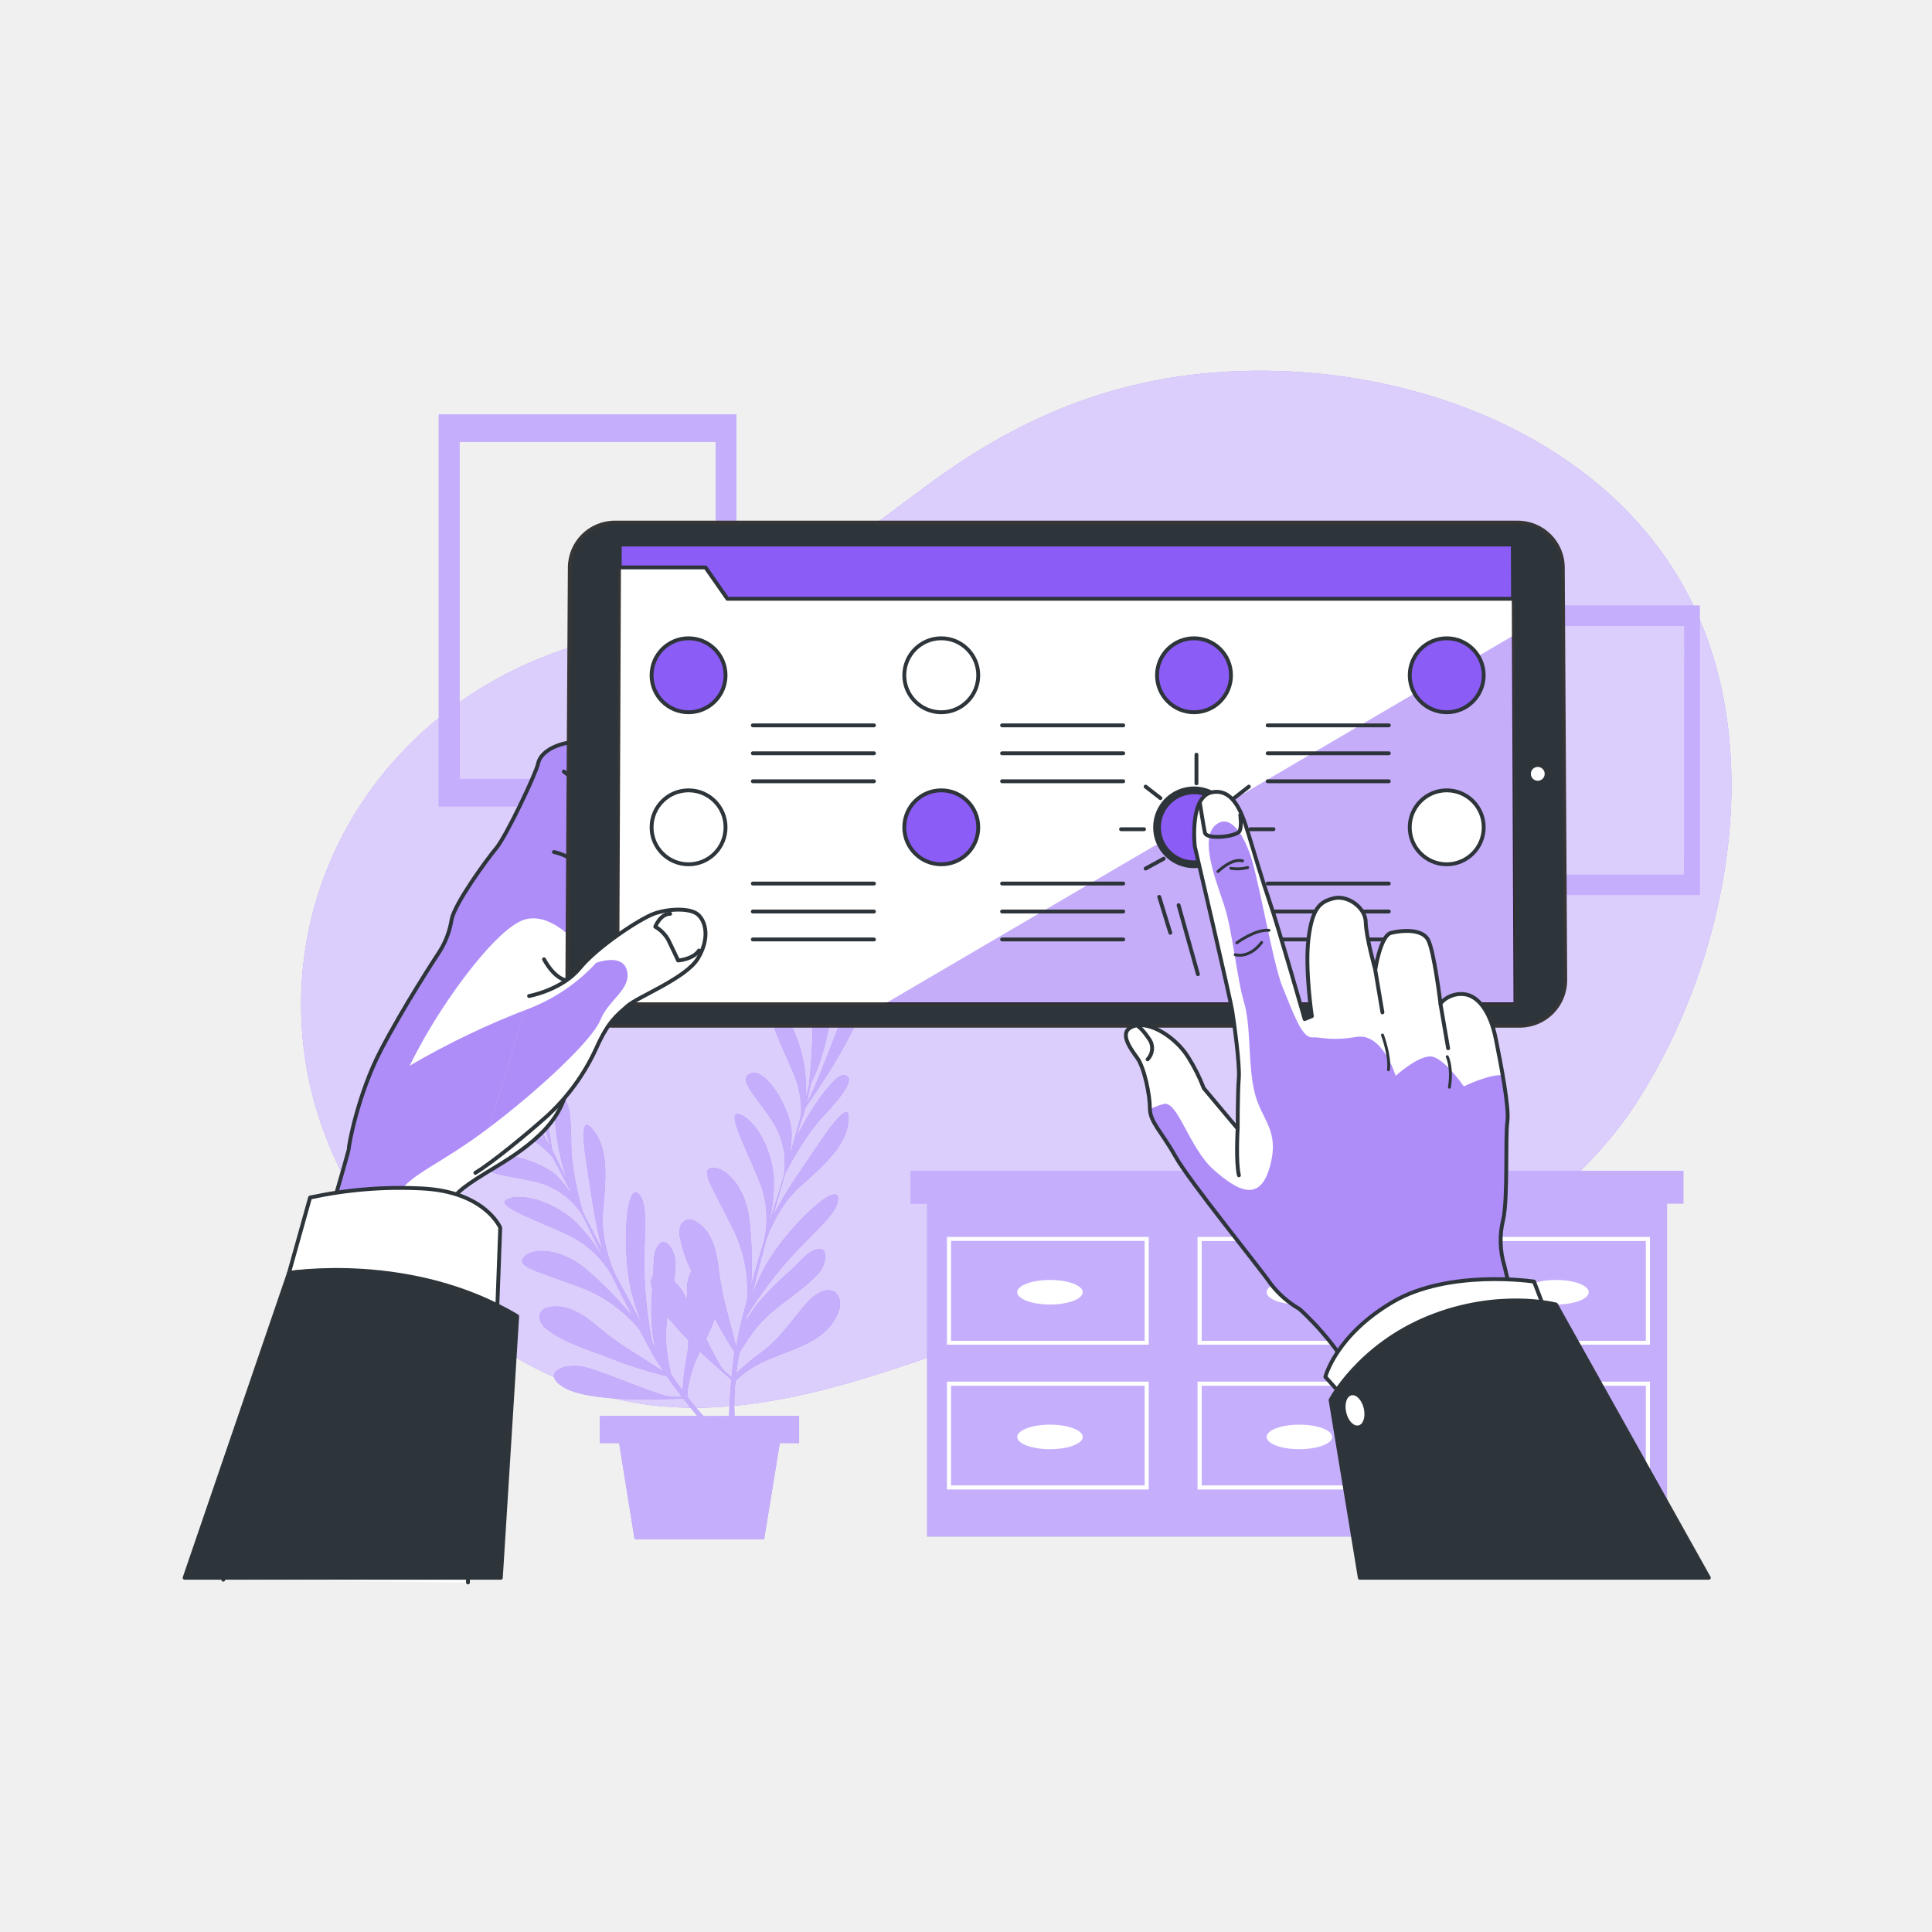
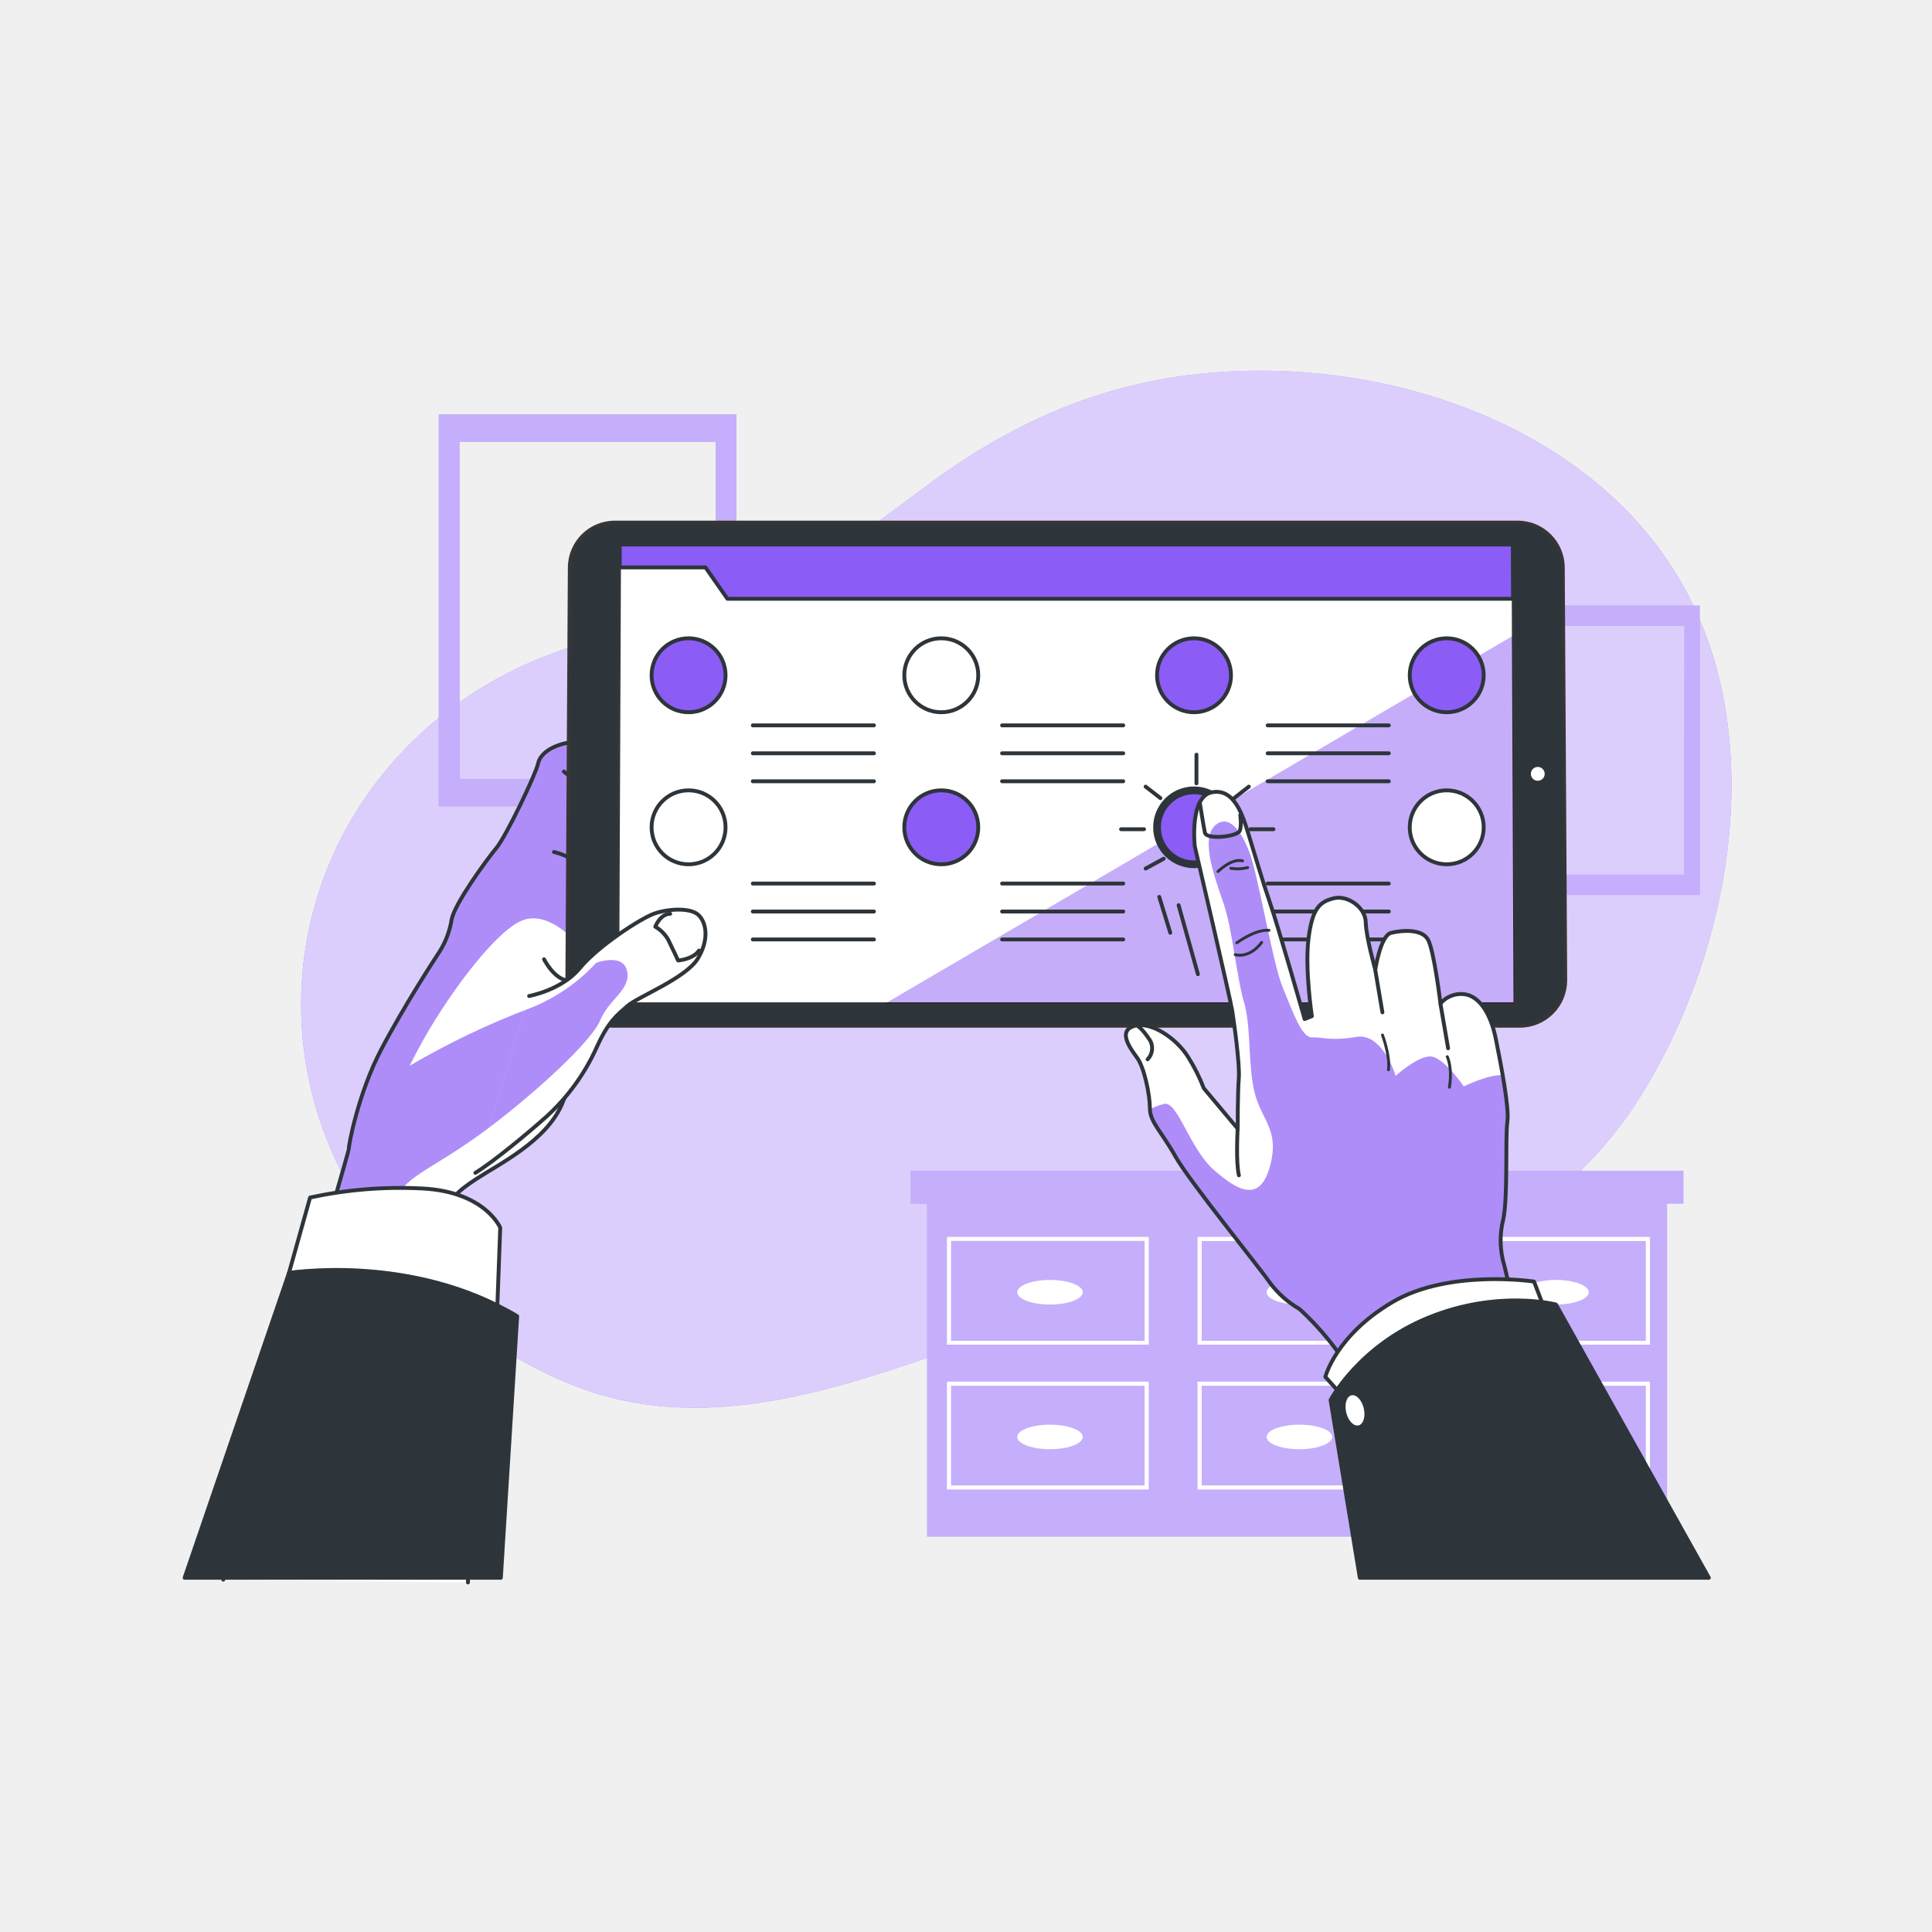
<svg xmlns="http://www.w3.org/2000/svg" viewBox="0 0 500 500">
  <defs>
    <clipPath id="freepik--clip-path--inject-1--inject-270">
      <path d="M57.78,408.82c2.87-9.72,32.6-110.76,32.5-111.52s2.43-14.33,8.35-25.64,14.14-23.91,15.17-25.45a22.09,22.09,0,0,0,3.08-8.23c.77-4.11,9-15.43,11.57-18.51s10.28-19.28,10.8-21.85,3.59-4.63,7.71-5.4,9.77-1.54,9.77-1.54a7.66,7.66,0,0,1,1.8,4.37c0,2.31-9.26,57.58-9.77,66.84s.77,14.39-3.34,23.91-16.2,15.42-22.11,19.28-5.46,4.66-5.46,4.66,3.34,92.53,3.26,99.8" style="fill:#fff;stroke:#2e353a;stroke-linecap:round;stroke-linejoin:round" />
    </clipPath>
    <clipPath id="freepik--clip-path-2--inject-1--inject-270">
      <path d="M423.24,402.2s-23.75-43.8-27.13-51.48-5.93-19.78-6.76-23.1a22.32,22.32,0,0,1-.32-12c1.25-5.6.51-21.58,1.07-25.25s-1.71-15.15-3-21.58-4.21-11-8.15-11.5a7,7,0,0,0-6.16,2.41s-1.64-13.69-3.23-16.53-6.77-2.43-9.54-1.75-4.1,9.54-4.1,9.54-2.4-8.51-2.47-12.31-4.69-7.07-8.29-6.17-5.54,2.55-6.52,10.43.87,20.07.87,20.07l-1.87.76s-6.74-23.6-8.88-29.83-4.2-13.36-5.64-18-3.58-12-9.47-10.87-4.44,14-4.44,14,9.21,39.44,9.69,42.55,2,13.91,1.7,17.51-.29,13-.29,13l-8.77-10.46a45,45,0,0,0-4.07-8.1c-3-4.84-9.67-9.35-14-8s-.91,5.81.88,8.3,3.24,9.48,3.24,13,3,6,6.62,12.46S326,328.08,328.75,332.1a25.11,25.11,0,0,0,7.53,6.65s10.5,9.15,15.4,20.57,19.93,44.21,19.93,44.21" style="fill:#fff;stroke:#2e353a;stroke-linecap:round;stroke-linejoin:round" />
    </clipPath>
    <clipPath id="freepik--clip-path-3--inject-1--inject-270">
      <path d="M136.93,257.77s8.49-1.54,13.11-7.19,15.68-12.86,19.28-14.14,9.26-1.55,11.32.25,3.08,6.17,0,11.32S165,258,162.38,260.34s-4.88,3.86-8,10.8a54.43,54.43,0,0,1-12.85,17.74c-4.89,4.37-13.88,11.83-18.51,14.65" style="fill:#fff;stroke:#2e353a;stroke-linecap:round;stroke-linejoin:round" />
    </clipPath>
  </defs>
  <g id="freepik--background-simple--inject-1--inject-270">
    <path d="M423.88,284.81c23.72-37.14,34.2-92.44,12-132.72C415.32,114.94,371,97,330.17,96c-35.32-.86-63.36,9.59-90.92,30.11-14.21,10.59-28.57,21.92-45.68,28.09-13.36,4.82-27.1,8.14-40.88,11.82-49.83,13.33-80.54,58.54-73.85,107.15C84,310.53,113,345.28,150,359.16c28.69,10.76,58.84,2.81,86.56-6.59,14.94-5.07,30-10.31,45.77-12.67,15.25-2.29,30,.57,45.1-1.08C364.64,334.76,403,317.54,423.88,284.81Z" style="fill:#8B5CF6" />
    <path d="M423.88,284.81c23.72-37.14,34.2-92.44,12-132.72C415.32,114.94,371,97,330.17,96c-35.32-.86-63.36,9.59-90.92,30.11-14.21,10.59-28.57,21.92-45.68,28.09-13.36,4.82-27.1,8.14-40.88,11.82-49.83,13.33-80.54,58.54-73.85,107.15C84,310.53,113,345.28,150,359.16c28.69,10.76,58.84,2.81,86.56-6.59,14.94-5.07,30-10.31,45.77-12.67,15.25-2.29,30,.57,45.1-1.08C364.64,334.76,403,317.54,423.88,284.81Z" style="fill:#fff;opacity:0.7" />
  </g>
  <g id="freepik--Desk--inject-1--inject-270">
    <polygon points="435.65 302.99 431.42 302.99 239.94 302.99 235.71 302.99 235.71 311.47 239.94 311.47 239.94 397.66 431.42 397.66 431.42 311.47 435.65 311.47 435.65 302.99" style="fill:#8B5CF6" />
    <polygon points="435.65 302.99 431.42 302.99 239.94 302.99 235.71 302.99 235.71 311.47 239.94 311.47 239.94 397.66 431.42 397.66 431.42 311.47 435.65 311.47 435.65 302.99" style="fill:#fff;opacity:0.5" />
    <path d="M245.07,348h52.22V320.12H245.07Zm1.06-26.85h50.1V347h-50.1Z" style="fill:#fff" />
    <path d="M309.92,348h52.23V320.12H309.92ZM311,321.18h50.11V347H311Z" style="fill:#fff" />
    <path d="M374.78,320.12V348H427V320.12ZM425.94,347h-50.1V321.18h50.1Z" style="fill:#fff" />
    <path d="M245.07,385.48h52.22V357.57H245.07Zm1.06-26.85h50.1v25.79h-50.1Z" style="fill:#fff" />
    <path d="M309.92,385.48h52.23V357.57H309.92ZM311,358.63h50.11v25.79H311Z" style="fill:#fff" />
    <path d="M374.78,385.48H427V357.57H374.78Zm1.06-26.85h50.1v25.79h-50.1Z" style="fill:#fff" />
    <ellipse cx="271.74" cy="334.43" rx="8.48" ry="3.18" style="fill:#fff" />
    <ellipse cx="336.28" cy="334.43" rx="8.48" ry="3.18" style="fill:#fff" />
    <ellipse cx="402.69" cy="334.43" rx="8.48" ry="3.18" style="fill:#fff" />
    <path d="M271.74,368.7c-4.68,0-8.48,1.42-8.48,3.18s3.8,3.17,8.48,3.17,8.48-1.42,8.48-3.17S276.42,368.7,271.74,368.7Z" style="fill:#fff" />
    <path d="M336.28,368.7c-4.68,0-8.48,1.42-8.48,3.18s3.8,3.17,8.48,3.17,8.48-1.42,8.48-3.17S341,368.7,336.28,368.7Z" style="fill:#fff" />
    <path d="M402.69,368.7c-4.68,0-8.47,1.42-8.47,3.18s3.79,3.17,8.47,3.17,8.48-1.42,8.48-3.17S407.38,368.7,402.69,368.7Z" style="fill:#fff" />
-   </g>
-   <g id="freepik--Plants--inject-1--inject-270">
-     <path d="M212.18,295.58c-3.86,5.73-9.24,13.18-12.11,19.16,1.09-3.94,2.16-7.67,3.13-11,1.47-2.89,5.41-10.18,10-15,5.77-6.18,8.24-10.15,5.13-10.49-2.15-.24-8.45,8.15-12.4,16.48.86-2.85,1.54-5,2-6.29.19-.58.37-1.21.55-1.88a166.85,166.85,0,0,0,11.14-17.87c5.83-10.89,7.71-21.17,3.82-16.75-3.58,4.07-9.81,24.31-14.76,33.83.42-1.64.82-3.45,1.17-5.24.7-1.73,1.62-3.49,2.14-5.09.81-2.46,1.52-4.94,2.09-7.47a51.77,51.77,0,0,0,1.42-12,24.29,24.29,0,0,0-3.72-13.44c-.67-1-4.77-7.13-6-4a3.36,3.36,0,0,0-.09,1.61c.6,5.21,2.49,10,3.66,15.07,1.75,7.59.59,20.33,0,25.75-.22.86-.5,1.92-.83,3.15.81-9.44-3.28-20.63-7.07-22.59-4.69-2.42-.09,7.08,3.53,15.38a24.79,24.79,0,0,1,2.35,11.64c-.74,2.72-1.59,5.79-2.47,8.89-.18.42-.34.85-.5,1.27a26,26,0,0,0,.49-6.15c-.34-5.42-6.48-16.27-10.56-14.74s2.83,7.25,6.52,13.91a20.08,20.08,0,0,1,2.13,12c0,.25-.08.49-.11.72-.43,1.42-.85,2.78-1.25,4.08-1,3-1.85,5.88-2.7,8.66a43.4,43.4,0,0,0,1.36-12.36c-.51-7.94-5.16-15.44-9-16.47s3.49,11.93,5.95,19.21a26.12,26.12,0,0,1,.66,13.14c-1.19,3.94-2.31,7.83-3.46,11.94a99.51,99.51,0,0,0-.35-16.15c-.75-8.84-6-14.48-9.62-14.25s.16,5.25,5.38,16a35.91,35.91,0,0,1,3.56,18.18c-.47,1.73-1,3.51-1.44,5.37-.56,2.12-1,4.43-1.4,6.79-.52-2.11-1.3-5.19-2.21-8.59a76.13,76.13,0,0,1-2.3-11.47c-.49-4.51-1.68-10.14-6.1-12.48a2.51,2.51,0,0,0-3.71,1,5,5,0,0,0-.26,3.06,33.77,33.77,0,0,0,3,8.83,10.25,10.25,0,0,0-1.14,5.41c0,.7.06,1.4.11,2.1-.39-.72-.76-1.38-1.11-2a13.23,13.23,0,0,0-2.32-2.87,36.89,36.89,0,0,0,.34-5c0-2.19-2.57-7.78-4.89-3.64-.93,1.66-.75,4.91-.84,7.07-.63.6-.82,1.82-.29,3.74-.36,5-.43,10.12.78,15l-.8-1.39a112,112,0,0,1-2-17.54c-.29-9.73,1.26-17.71-1.39-20.71s-4.13,7.55-3,19.05a47.7,47.7,0,0,0,4.14,15.16c-2.6-4.67-5.17-9.43-7.6-14-1-2.45-3.48-9.08-2.87-15.8.77-8.47,1.33-15.41-1.89-20.18s-3.89-1.67-2.31,8.27c1.08,6.82,2.23,15.94,4.21,22.27-1.88-3.63-3.65-7.08-5.23-10.2-.9-3.12-3-11.13-3-17.78,0-8.46-.9-13-3.4-11.17-1.74,1.29-.62,11.73,2.18,20.51-1.31-2.67-2.3-4.72-2.87-5.93-.26-.55-.55-1.14-.88-1.75a167.32,167.32,0,0,0-4.05-20.66c-3.17-11.94-8.82-20.74-8.64-14.85.16,5.42,9.42,24.46,12.31,34.8-.82-1.49-1.77-3.08-2.73-4.63-.67-1.75-1.2-3.66-1.91-5.18-1.09-2.35-2.26-4.65-3.57-6.89a51.85,51.85,0,0,0-7.17-9.76A24.33,24.33,0,0,0,115,262.9c-1.18-.28-8.34-2-7.12,1.2a3.33,3.33,0,0,0,1,1.24c4,3.4,8.64,5.61,13,8.52,6.46,4.36,14.31,14.46,17.55,18.85l1.54,2.87c-5.85-7.46-16.48-12.84-20.58-11.68-5.08,1.43,4.76,5.23,13.07,8.82a24.71,24.71,0,0,1,9.66,6.91c1.32,2.5,2.79,5.31,4.26,8.18.17.43.33.85.5,1.27a26,26,0,0,0-3.83-4.83c-3.95-3.72-15.85-7.47-17.78-3.57s7,3.38,14.26,5.72a20.12,20.12,0,0,1,9.71,7.29c.14.2.27.41.41.6.66,1.32,1.28,2.61,1.87,3.83,1.36,2.87,2.66,5.56,3.93,8.17a43.35,43.35,0,0,0-7.43-10c-5.8-5.46-14.32-7.76-17.85-5.86s10.69,6.33,17.46,10a26.11,26.11,0,0,1,9.45,9.16c1.82,3.69,3.65,7.3,5.62,11.09a100.33,100.33,0,0,0-11.27-11.57c-6.59-5.95-14.28-6.49-16.77-3.85s3.7,3.73,14.84,8a35.91,35.91,0,0,1,15,10.85c.84,1.59,1.7,3.22,2.62,4.92,1,1.92,2.27,3.92,3.61,5.91-1.82-1.18-4.5-2.9-7.48-4.76a74.56,74.56,0,0,1-9.51-6.83c-3.44-2.95-8.15-6.26-13-4.95a2.49,2.49,0,0,0-2,3.26,4.88,4.88,0,0,0,1.89,2.42c4.56,3.53,10.69,5.23,16,7.32a118.38,118.38,0,0,0,14.93,4.76c1.26,1.81,2.57,3.6,3.89,5.3l-2.38.07c-2.82.09-15.54-5.68-22-7.53s-12.5,1.65-5.73,5.29,25.18,2.83,25.18,2.83l5.31-.16c1.25,1.6,2.47,3.12,3.63,4.51H155.23v7h5l4,24.89h33.53l4.05-24.89h5v-7H190.1a63.88,63.88,0,0,1,.24-9.07,21.44,21.44,0,0,1,3.69-3c7.34-5.07,19.78-5.49,23.09-15.26.8-2.35-.11-5.37-2.92-5.24-2,.09-4.17,1.87-5.43,3.32-4.2,4.85-7.36,9.88-12.82,13.56a70.71,70.71,0,0,0-5.4,4.6c.19-1.59.43-3.29.74-5.11a50.27,50.27,0,0,1,4.5-6.67c4.47-5.55,11.27-8.8,16.1-14.09,1.48-1.62,3.43-7.44-1.09-6-2,.64-4.38,3.69-6,5.08-4.45,4-9,8.26-11.9,13.52.12-.52.25-1,.37-1.56a110.66,110.66,0,0,1,10.51-14.19c6.42-7.3,13-12.08,13.11-16.08s-8.17,2.7-15.2,11.86a47.92,47.92,0,0,0-7.32,13.91c1.29-5.18,2.66-10.42,4-15.44.92-2.5,3.65-9,8.68-13.51,6.35-5.67,11.49-10.35,12.4-16S217.81,287.24,212.18,295.58ZM176.67,359.9c-.95-1.29-1.94-2.69-3-4.24a51,51,0,0,1-1.26-8,33.67,33.67,0,0,1,.32-6.87,80.69,80.69,0,0,0,5.43,6.07,30.13,30.13,0,0,1-.73,5.94A69.66,69.66,0,0,0,176.67,359.9Zm5.44,6.59c-1.29-1.37-2.7-3-4.23-5a21,21,0,0,1,.65-4.7,33.64,33.64,0,0,1,2.62-7c2.37,2.25,4.11,3.74,4.11,3.74l4,3.51c-.31,3.49-.49,6.77-.6,9.43Zm7.2-10.06-1.79-1.57c-1-.9-2.8-4.38-4.76-8.39a50.58,50.58,0,0,0,2.22-5.19c2.12,3.93,4,7,5.11,8.63C189.77,352.08,189.52,354.29,189.31,356.43Z" style="fill:#8B5CF6" />
-     <path d="M212.18,295.58c-3.86,5.73-9.24,13.18-12.11,19.16,1.09-3.94,2.16-7.67,3.13-11,1.47-2.89,5.41-10.18,10-15,5.77-6.18,8.24-10.15,5.13-10.49-2.15-.24-8.45,8.15-12.4,16.48.86-2.85,1.54-5,2-6.29.19-.58.37-1.21.55-1.88a166.85,166.85,0,0,0,11.14-17.87c5.83-10.89,7.71-21.17,3.82-16.75-3.58,4.07-9.81,24.31-14.76,33.83.42-1.64.82-3.45,1.17-5.24.7-1.73,1.62-3.49,2.14-5.09.81-2.46,1.52-4.94,2.09-7.47a51.77,51.77,0,0,0,1.42-12,24.29,24.29,0,0,0-3.72-13.44c-.67-1-4.77-7.13-6-4a3.36,3.36,0,0,0-.09,1.61c.6,5.21,2.49,10,3.66,15.07,1.75,7.59.59,20.33,0,25.75-.22.86-.5,1.92-.83,3.15.81-9.44-3.28-20.63-7.07-22.59-4.69-2.42-.09,7.08,3.53,15.38a24.79,24.79,0,0,1,2.35,11.64c-.74,2.72-1.59,5.79-2.47,8.89-.18.42-.34.85-.5,1.27a26,26,0,0,0,.49-6.15c-.34-5.42-6.48-16.27-10.56-14.74s2.83,7.25,6.52,13.91a20.08,20.08,0,0,1,2.13,12c0,.25-.08.49-.11.72-.43,1.42-.85,2.78-1.25,4.08-1,3-1.85,5.88-2.7,8.66a43.4,43.4,0,0,0,1.36-12.36c-.51-7.94-5.16-15.44-9-16.47s3.49,11.93,5.95,19.21a26.12,26.12,0,0,1,.66,13.14c-1.19,3.94-2.31,7.83-3.46,11.94a99.51,99.51,0,0,0-.35-16.15c-.75-8.84-6-14.48-9.62-14.25s.16,5.25,5.38,16a35.91,35.91,0,0,1,3.56,18.18c-.47,1.73-1,3.51-1.44,5.37-.56,2.12-1,4.43-1.4,6.79-.52-2.11-1.3-5.19-2.21-8.59a76.13,76.13,0,0,1-2.3-11.47c-.49-4.51-1.68-10.14-6.1-12.48a2.51,2.51,0,0,0-3.71,1,5,5,0,0,0-.26,3.06,33.77,33.77,0,0,0,3,8.83,10.25,10.25,0,0,0-1.14,5.41c0,.7.06,1.4.11,2.1-.39-.72-.76-1.38-1.11-2a13.23,13.23,0,0,0-2.32-2.87,36.89,36.89,0,0,0,.34-5c0-2.19-2.57-7.78-4.89-3.64-.93,1.66-.75,4.91-.84,7.07-.63.6-.82,1.82-.29,3.74-.36,5-.43,10.12.78,15l-.8-1.39a112,112,0,0,1-2-17.54c-.29-9.73,1.26-17.71-1.39-20.71s-4.13,7.55-3,19.05a47.7,47.7,0,0,0,4.14,15.16c-2.6-4.67-5.17-9.43-7.6-14-1-2.45-3.48-9.08-2.87-15.8.77-8.47,1.33-15.41-1.89-20.18s-3.89-1.67-2.31,8.27c1.08,6.82,2.23,15.94,4.21,22.27-1.88-3.63-3.65-7.08-5.23-10.2-.9-3.12-3-11.13-3-17.78,0-8.46-.9-13-3.4-11.17-1.74,1.29-.62,11.73,2.18,20.51-1.31-2.67-2.3-4.72-2.87-5.93-.26-.55-.55-1.14-.88-1.75a167.32,167.32,0,0,0-4.05-20.66c-3.17-11.94-8.82-20.74-8.64-14.85.16,5.42,9.42,24.46,12.31,34.8-.82-1.49-1.77-3.08-2.73-4.63-.67-1.75-1.2-3.66-1.91-5.18-1.09-2.35-2.26-4.65-3.57-6.89a51.85,51.85,0,0,0-7.17-9.76A24.33,24.33,0,0,0,115,262.9c-1.18-.28-8.34-2-7.12,1.2a3.33,3.33,0,0,0,1,1.24c4,3.4,8.64,5.61,13,8.52,6.46,4.36,14.31,14.46,17.55,18.85l1.54,2.87c-5.85-7.46-16.48-12.84-20.58-11.68-5.08,1.43,4.76,5.23,13.07,8.82a24.71,24.71,0,0,1,9.66,6.91c1.32,2.5,2.79,5.31,4.26,8.18.17.43.33.85.5,1.27a26,26,0,0,0-3.83-4.83c-3.95-3.72-15.85-7.47-17.78-3.57s7,3.38,14.26,5.72a20.12,20.12,0,0,1,9.71,7.29c.14.2.27.41.41.6.66,1.32,1.28,2.61,1.87,3.83,1.36,2.87,2.66,5.56,3.93,8.17a43.35,43.35,0,0,0-7.43-10c-5.8-5.46-14.32-7.76-17.85-5.86s10.69,6.33,17.46,10a26.11,26.11,0,0,1,9.45,9.16c1.82,3.69,3.65,7.3,5.62,11.09a100.33,100.33,0,0,0-11.27-11.57c-6.59-5.95-14.28-6.49-16.77-3.85s3.7,3.73,14.84,8a35.91,35.91,0,0,1,15,10.85c.84,1.59,1.7,3.22,2.62,4.92,1,1.92,2.27,3.92,3.61,5.91-1.82-1.18-4.5-2.9-7.48-4.76a74.56,74.56,0,0,1-9.51-6.83c-3.44-2.95-8.15-6.26-13-4.95a2.49,2.49,0,0,0-2,3.26,4.88,4.88,0,0,0,1.89,2.42c4.56,3.53,10.69,5.23,16,7.32a118.38,118.38,0,0,0,14.93,4.76c1.26,1.81,2.57,3.6,3.89,5.3l-2.38.07c-2.82.09-15.54-5.68-22-7.53s-12.5,1.65-5.73,5.29,25.18,2.83,25.18,2.83l5.31-.16c1.25,1.6,2.47,3.12,3.63,4.51H155.23v7h5l4,24.89h33.53l4.05-24.89h5v-7H190.1a63.88,63.88,0,0,1,.24-9.07,21.44,21.44,0,0,1,3.69-3c7.34-5.07,19.78-5.49,23.09-15.26.8-2.35-.11-5.37-2.92-5.24-2,.09-4.17,1.87-5.43,3.32-4.2,4.85-7.36,9.88-12.82,13.56a70.71,70.71,0,0,0-5.4,4.6c.19-1.59.43-3.29.74-5.11a50.27,50.27,0,0,1,4.5-6.67c4.47-5.55,11.27-8.8,16.1-14.09,1.48-1.62,3.43-7.44-1.09-6-2,.64-4.38,3.69-6,5.08-4.45,4-9,8.26-11.9,13.52.12-.52.25-1,.37-1.56a110.66,110.66,0,0,1,10.51-14.19c6.42-7.3,13-12.08,13.11-16.08s-8.17,2.7-15.2,11.86a47.92,47.92,0,0,0-7.32,13.91c1.29-5.18,2.66-10.42,4-15.44.92-2.5,3.65-9,8.68-13.51,6.35-5.67,11.49-10.35,12.4-16S217.81,287.24,212.18,295.58ZM176.67,359.9c-.95-1.29-1.94-2.69-3-4.24a51,51,0,0,1-1.26-8,33.67,33.67,0,0,1,.32-6.87,80.69,80.69,0,0,0,5.43,6.07,30.13,30.13,0,0,1-.73,5.94A69.66,69.66,0,0,0,176.67,359.9Zm5.44,6.59c-1.29-1.37-2.7-3-4.23-5a21,21,0,0,1,.65-4.7,33.64,33.64,0,0,1,2.62-7c2.37,2.25,4.11,3.74,4.11,3.74l4,3.51c-.31,3.49-.49,6.77-.6,9.43Zm7.2-10.06-1.79-1.57c-1-.9-2.8-4.38-4.76-8.39a50.58,50.58,0,0,0,2.22-5.19c2.12,3.93,4,7,5.11,8.63C189.77,352.08,189.52,354.29,189.31,356.43Z" style="fill:#fff;opacity:0.5" />
  </g>
  <g id="freepik--Frames--inject-1--inject-270">
    <path d="M113.55,107.26v101.4h77V107.26Zm71.66,94.33H118.93V114.34h66.28Z" style="fill:#8B5CF6" />
    <path d="M113.55,107.26v101.4h77V107.26Zm71.66,94.33H118.93V114.34h66.28Z" style="fill:#fff;opacity:0.5" />
    <path d="M383,156.73v74.88h56.88V156.73Zm52.91,69.65H387V162h48.94Z" style="fill:#8B5CF6" />
    <path d="M383,156.73v74.88h56.88V156.73Zm52.91,69.65H387V162h48.94Z" style="fill:#fff;opacity:0.5" />
  </g>
  <g id="freepik--Device--inject-1--inject-270">
    <path d="M57.78,408.82c2.87-9.72,32.6-110.76,32.5-111.52s2.43-14.33,8.35-25.64,14.14-23.91,15.17-25.45a22.09,22.09,0,0,0,3.08-8.23c.77-4.11,9-15.43,11.57-18.51s10.28-19.28,10.8-21.85,3.59-4.63,7.71-5.4,9.77-1.54,9.77-1.54a7.66,7.66,0,0,1,1.8,4.37c0,2.31-9.26,57.58-9.77,66.84s.77,14.39-3.34,23.91-16.2,15.42-22.11,19.28-5.46,4.66-5.46,4.66,3.34,92.53,3.26,99.8" style="fill:#fff" />
    <g style="clip-path:url(#freepik--clip-path--inject-1--inject-270)">
      <path d="M162.29,251.31c-1.07-4.79-8-2.13-8-2.13a46.47,46.47,0,0,1-17,11.69A206.17,206.17,0,0,0,106,275.82c1.14-2.29,2.38-4.6,3.72-7,6.91-12.22,19.13-28.69,26-30.82,4.24-1.3,8.47,1.39,11.11,3.67l.3-49.5-.17,0c-4.12.77-7.2,2.83-7.71,5.4s-8.23,18.76-10.8,21.85-10.8,14.4-11.57,18.51a22.09,22.09,0,0,1-3.08,8.23c-1,1.54-9.26,14.13-15.17,25.45s-8.45,24.87-8.35,25.64c.07.56-11.37,42-18.64,68.08,6-11.8,15.33-30.89,21-45,2.23-.22,6.55-6.26,10.13-11.18,4.25-5.84,10.62-7.44,23.38-17s27.09-22.85,29.22-28.16S163.35,256.09,162.29,251.31Z" style="fill:#8B5CF6;opacity:0.7;mix-blend-mode:multiply" />
    </g>
    <path d="M57.78,408.82c2.87-9.72,32.6-110.76,32.5-111.52s2.43-14.33,8.35-25.64,14.14-23.91,15.17-25.45a22.09,22.09,0,0,0,3.08-8.23c.77-4.11,9-15.43,11.57-18.51s10.28-19.28,10.8-21.85,3.59-4.63,7.71-5.4,9.77-1.54,9.77-1.54a7.66,7.66,0,0,1,1.8,4.37c0,2.31-9.26,57.58-9.77,66.84s.77,14.39-3.34,23.91-16.2,15.42-22.11,19.28-5.46,4.66-5.46,4.66,3.34,92.53,3.26,99.8" style="fill:none;stroke:#2e353a;stroke-linecap:round;stroke-linejoin:round" />
    <path d="M146.44,253.66s-2.82-.26-5.65-5.4" style="fill:none;stroke:#2e353a;stroke-linecap:round;stroke-linejoin:round" />
    <path d="M143.36,220.5s8,1.54,9,8.22" style="fill:none;stroke:#2e353a;stroke-linecap:round;stroke-linejoin:round" />
    <path d="M145.93,199.67A15.76,15.76,0,0,1,152.1,211" style="fill:none;stroke:#2e353a;stroke-linecap:round;stroke-linejoin:round" />
    <path d="M405.15,253.68l-.63-106.77a11.74,11.74,0,0,0-11.74-11.73H159.13a11.73,11.73,0,0,0-11.73,11.73l-.64,106.77a11.84,11.84,0,0,0,11.85,11.85H393.3A11.84,11.84,0,0,0,405.15,253.68Z" style="fill:#2e353a;stroke:#363636;stroke-linecap:round;stroke-linejoin:round;stroke-width:0.869px" />
    <polygon points="392.02 259.73 391.51 140.92 160.4 140.92 159.9 259.73 392.02 259.73" style="fill:#fff;stroke:#363636;stroke-linecap:round;stroke-linejoin:round;stroke-width:0.652px" />
    <polygon points="391.51 140.92 160.4 140.92 160.38 146.85 182.58 146.85 188.26 154.97 391.57 154.97 391.51 140.92" style="fill:#8B5CF6;stroke:#2e353a;stroke-linecap:round;stroke-linejoin:round" />
    <polygon points="391.51 164.56 229.06 259.73 392.02 259.73 391.51 164.56" style="fill:#8B5CF6;opacity:0.5;mix-blend-mode:multiply" />
    <circle cx="397.99" cy="200.28" r="1.79" transform="translate(192.57 595.64) rotate(-89.26)" style="fill:#fff" />
    <circle cx="178.2" cy="174.76" r="9.57" style="fill:#8B5CF6;stroke:#2e353a;stroke-linecap:round;stroke-linejoin:round" />
    <circle cx="178.2" cy="214.11" r="9.57" style="fill:#fff;stroke:#2e353a;stroke-linecap:round;stroke-linejoin:round" />
    <circle cx="243.6" cy="174.76" r="9.57" style="fill:#fff;stroke:#2e353a;stroke-linecap:round;stroke-linejoin:round" />
    <circle cx="243.6" cy="214.11" r="9.57" style="fill:#8B5CF6;stroke:#2e353a;stroke-linecap:round;stroke-linejoin:round" />
    <circle cx="309.01" cy="174.76" r="9.57" style="fill:#8B5CF6;stroke:#2e353a;stroke-linecap:round;stroke-linejoin:round" />
    <circle cx="309.01" cy="214.11" r="9.57" style="fill:#8B5CF6;stroke:#2e353a;stroke-linecap:round;stroke-linejoin:round;stroke-width:2px" />
    <circle cx="374.41" cy="174.76" r="9.57" style="fill:#8B5CF6;stroke:#2e353a;stroke-linecap:round;stroke-linejoin:round" />
    <circle cx="374.41" cy="214.11" r="9.57" style="fill:#fff;stroke:#2e353a;stroke-linecap:round;stroke-linejoin:round" />
    <line x1="194.83" y1="187.72" x2="226.18" y2="187.72" style="fill:none;stroke:#2e353a;stroke-linecap:round;stroke-linejoin:round" />
    <line x1="194.83" y1="194.95" x2="226.18" y2="194.95" style="fill:none;stroke:#2e353a;stroke-linecap:round;stroke-linejoin:round" />
    <line x1="194.83" y1="202.19" x2="226.18" y2="202.19" style="fill:none;stroke:#2e353a;stroke-linecap:round;stroke-linejoin:round" />
    <line x1="259.34" y1="187.72" x2="290.69" y2="187.72" style="fill:none;stroke:#2e353a;stroke-linecap:round;stroke-linejoin:round" />
    <line x1="259.34" y1="194.95" x2="290.69" y2="194.95" style="fill:none;stroke:#2e353a;stroke-linecap:round;stroke-linejoin:round" />
    <line x1="259.34" y1="202.19" x2="290.69" y2="202.19" style="fill:none;stroke:#2e353a;stroke-linecap:round;stroke-linejoin:round" />
    <line x1="328.07" y1="187.72" x2="359.42" y2="187.72" style="fill:none;stroke:#2e353a;stroke-linecap:round;stroke-linejoin:round" />
    <line x1="328.07" y1="194.95" x2="359.42" y2="194.95" style="fill:none;stroke:#2e353a;stroke-linecap:round;stroke-linejoin:round" />
    <line x1="328.07" y1="202.19" x2="359.42" y2="202.19" style="fill:none;stroke:#2e353a;stroke-linecap:round;stroke-linejoin:round" />
    <line x1="194.83" y1="228.66" x2="226.18" y2="228.66" style="fill:none;stroke:#2e353a;stroke-linecap:round;stroke-linejoin:round" />
    <line x1="194.83" y1="235.9" x2="226.18" y2="235.9" style="fill:none;stroke:#2e353a;stroke-linecap:round;stroke-linejoin:round" />
    <line x1="194.83" y1="243.13" x2="226.18" y2="243.13" style="fill:none;stroke:#2e353a;stroke-linecap:round;stroke-linejoin:round" />
    <line x1="259.34" y1="228.66" x2="290.69" y2="228.66" style="fill:none;stroke:#2e353a;stroke-linecap:round;stroke-linejoin:round" />
    <line x1="259.34" y1="235.9" x2="290.69" y2="235.9" style="fill:none;stroke:#2e353a;stroke-linecap:round;stroke-linejoin:round" />
    <line x1="259.34" y1="243.13" x2="290.69" y2="243.13" style="fill:none;stroke:#2e353a;stroke-linecap:round;stroke-linejoin:round" />
    <line x1="328.07" y1="228.66" x2="359.42" y2="228.66" style="fill:none;stroke:#2e353a;stroke-linecap:round;stroke-linejoin:round" />
    <line x1="328.07" y1="235.9" x2="359.42" y2="235.9" style="fill:none;stroke:#2e353a;stroke-linecap:round;stroke-linejoin:round" />
    <line x1="328.07" y1="243.13" x2="359.42" y2="243.13" style="fill:none;stroke:#2e353a;stroke-linecap:round;stroke-linejoin:round" />
    <line x1="290.13" y1="214.6" x2="296.07" y2="214.6" style="fill:#fff;stroke:#2e353a;stroke-linecap:round;stroke-linejoin:round" />
    <line x1="309.64" y1="202.73" x2="309.64" y2="195.31" style="fill:#fff;stroke:#2e353a;stroke-linecap:round;stroke-linejoin:round" />
    <line x1="296.49" y1="203.58" x2="300.31" y2="206.55" style="fill:#fff;stroke:#2e353a;stroke-linecap:round;stroke-linejoin:round" />
    <line x1="301.16" y1="222.23" x2="296.49" y2="224.78" style="fill:#fff;stroke:#2e353a;stroke-linecap:round;stroke-linejoin:round" />
    <line x1="329.57" y1="214.6" x2="323.63" y2="214.6" style="fill:#fff;stroke:#2e353a;stroke-linecap:round;stroke-linejoin:round" />
    <line x1="323.2" y1="203.58" x2="319.39" y2="206.55" style="fill:#fff;stroke:#2e353a;stroke-linecap:round;stroke-linejoin:round" />
    <line x1="305.02" y1="234.26" x2="310.02" y2="252.12" style="fill:none;stroke:#2e353a;stroke-linecap:round;stroke-linejoin:round" />
    <line x1="300.01" y1="232.11" x2="302.87" y2="241.4" style="fill:none;stroke:#2e353a;stroke-linecap:round;stroke-linejoin:round" />
    <path d="M423.24,402.2s-23.75-43.8-27.13-51.48-5.93-19.78-6.76-23.1a22.32,22.32,0,0,1-.32-12c1.25-5.6.51-21.58,1.07-25.25s-1.71-15.15-3-21.58-4.21-11-8.15-11.5a7,7,0,0,0-6.16,2.41s-1.64-13.69-3.23-16.53-6.77-2.43-9.54-1.75-4.1,9.54-4.1,9.54-2.4-8.51-2.47-12.31-4.69-7.07-8.29-6.17-5.54,2.55-6.52,10.43.87,20.07.87,20.07l-1.87.76s-6.74-23.6-8.88-29.83-4.2-13.36-5.64-18-3.58-12-9.47-10.87-4.44,14-4.44,14,9.21,39.44,9.69,42.55,2,13.91,1.7,17.51-.29,13-.29,13l-8.77-10.46a45,45,0,0,0-4.07-8.1c-3-4.84-9.67-9.35-14-8s-.91,5.81.88,8.3,3.24,9.48,3.24,13,3,6,6.62,12.46S326,328.08,328.75,332.1a25.11,25.11,0,0,0,7.53,6.65s10.5,9.15,15.4,20.57,19.93,44.21,19.93,44.21" style="fill:#fff" />
    <g style="clip-path:url(#freepik--clip-path-2--inject-1--inject-270)">
      <path d="M387.28,391.78c4.91-4.5,6.13-40.85,5.51-54.38,0-.11,0-.24,0-.36-1.75-4.52-3.11-8.19-3.42-9.42a22.32,22.32,0,0,1-.32-12c1.25-5.6.51-21.58,1.07-25.25.33-2.17-.34-7.11-1.2-12.11-3.56-.31-10.08,2.9-10.08,2.9s-5.14-7.48-8.49-7.74-9.16,5-9.16,5-3.33-11.22-10.17-10.07-8.76,0-11.46.12-4.89-6.45-7.59-12.9S325.4,225,323.11,220c0,0-3.59-10.06-8.24-6.71s-.28,14.3,1.9,20.87,3.35,19.05,5.12,25c2,6.63,1,16.48,2.83,23.7s6.53,9.56,3.94,19-8.25,6.43-14.56.88-9.43-18.26-13-17a16,16,0,0,0-3.56,1.37c.08,3.46,3,6,6.62,12.32S326,328.08,328.75,332.1a25.11,25.11,0,0,0,7.53,6.65s10.5,9.15,15.4,20.57c.88,2.05,2.28,5.08,4,8.68,2,1.6-2.24-6-1.2-4.74C361.41,371.39,382.38,396.29,387.28,391.78Z" style="fill:#8B5CF6;opacity:0.7;mix-blend-mode:multiply" />
    </g>
    <path d="M423.24,402.2s-23.75-43.8-27.13-51.48-5.93-19.78-6.76-23.1a22.32,22.32,0,0,1-.32-12c1.25-5.6.51-21.58,1.07-25.25s-1.71-15.15-3-21.58-4.21-11-8.15-11.5a7,7,0,0,0-6.16,2.41s-1.64-13.69-3.23-16.53-6.77-2.43-9.54-1.75-4.1,9.54-4.1,9.54-2.4-8.51-2.47-12.31-4.69-7.07-8.29-6.17-5.54,2.55-6.52,10.43.87,20.07.87,20.07l-1.87.76s-6.74-23.6-8.88-29.83-4.2-13.36-5.64-18-3.58-12-9.47-10.87-4.44,14-4.44,14,9.21,39.44,9.69,42.55,2,13.91,1.7,17.51-.29,13-.29,13l-8.77-10.46a45,45,0,0,0-4.07-8.1c-3-4.84-9.67-9.35-14-8s-.91,5.81.88,8.3,3.24,9.48,3.24,13,3,6,6.62,12.46S326,328.08,328.75,332.1a25.11,25.11,0,0,0,7.53,6.65s10.5,9.15,15.4,20.57,19.93,44.21,19.93,44.21" style="fill:none;stroke:#2e353a;stroke-linecap:round;stroke-linejoin:round" />
    <path d="M310.53,207.9s1.09,6.76,1.3,7.61c.47,1.91,8.37,1,9-.47.56-1.31.15-4.15.15-4.15" style="fill:none;stroke:#2e353a;stroke-linecap:round;stroke-linejoin:round" />
    <path d="M297,274.15a4.08,4.08,0,0,0,.49-5.12c-1.86-2.77-2.9-3.39-2.9-3.39" style="fill:none;stroke:#2e353a;stroke-linecap:round;stroke-linejoin:round" />
    <path d="M319.67,247.07s3.53,1.18,6.85-3.17" style="fill:none;stroke:#2e353a;stroke-linecap:round;stroke-linejoin:round;stroke-width:0.75px" />
    <path d="M320.09,244s4.71-3.53,8.31-3.24" style="fill:none;stroke:#2e353a;stroke-linecap:round;stroke-linejoin:round;stroke-width:0.75px" />
    <path d="M315.21,225.55s3.53-3.52,6.36-2.76" style="fill:none;stroke:#2e353a;stroke-linecap:round;stroke-linejoin:round;stroke-width:0.75px" />
    <path d="M318.53,224.72a10.35,10.35,0,0,0,4.36-.2" style="fill:none;stroke:#2e353a;stroke-linecap:round;stroke-linejoin:round;stroke-width:0.75px" />
    <line x1="355.91" y1="250.99" x2="357.77" y2="262" style="fill:none;stroke:#2e353a;stroke-linecap:round;stroke-linejoin:round" />
    <line x1="372.78" y1="259.73" x2="374.77" y2="271.29" style="fill:none;stroke:#2e353a;stroke-linecap:round;stroke-linejoin:round" />
    <path d="M320.3,292.17s-.5,8.65.33,12" style="fill:none;stroke:#2e353a;stroke-linecap:round;stroke-linejoin:round" />
    <path d="M357.78,267.86s2.05,5.43,1.55,9" style="fill:none;stroke:#2e353a;stroke-linecap:round;stroke-linejoin:round;stroke-width:0.75px" />
    <path d="M374.55,273.47s1.39,2.8.56,7.9" style="fill:none;stroke:#2e353a;stroke-linecap:round;stroke-linejoin:round;stroke-width:0.75px" />
    <path d="M136.93,257.77s8.49-1.54,13.11-7.19,15.68-12.86,19.28-14.14,9.26-1.55,11.32.25,3.08,6.17,0,11.32S165,258,162.38,260.34s-4.88,3.86-8,10.8a54.43,54.43,0,0,1-12.85,17.74c-4.89,4.37-13.88,11.83-18.51,14.65" style="fill:#fff" />
    <g style="clip-path:url(#freepik--clip-path-3--inject-1--inject-270)">
      <path d="M162.29,251.31c-1.07-4.79-8-2.13-8-2.13a46.47,46.47,0,0,1-17,11.69A206.17,206.17,0,0,0,106,275.82c1.14-2.29,2.38-4.6,3.72-7,6.91-12.22,19.13-28.69,26-30.82,4.24-1.3,8.47,1.39,11.11,3.67l.3-49.5-.17,0c-4.12.77-7.2,2.83-7.71,5.4s-8.23,18.76-10.8,21.85-10.8,14.4-11.57,18.51a22.09,22.09,0,0,1-3.08,8.23c-1,1.54-9.26,14.13-15.17,25.45s-8.45,24.87-8.35,25.64c.07.56-11.37,42-18.64,68.08,6-11.8,15.33-30.89,21-45,2.23-.22,6.55-6.26,10.13-11.18,4.25-5.84,10.62-7.44,23.38-17s27.09-22.85,29.22-28.16S163.35,256.09,162.29,251.31Z" style="fill:#8B5CF6;opacity:0.7;mix-blend-mode:multiply" />
    </g>
    <path d="M136.93,257.77s8.49-1.54,13.11-7.19,15.68-12.86,19.28-14.14,9.26-1.55,11.32.25,3.08,6.17,0,11.32S165,258,162.38,260.34s-4.88,3.86-8,10.8a54.43,54.43,0,0,1-12.85,17.74c-4.89,4.37-13.88,11.83-18.51,14.65" style="fill:none;stroke:#2e353a;stroke-linecap:round;stroke-linejoin:round" />
    <path d="M180.89,246c-1.54,2.31-5.4,2.57-5.4,2.57s-1.54-3.34-2.57-5.4a9.16,9.16,0,0,0-3.34-3.34s1.29-3.34,3.86-3.34" style="fill:none;stroke:#2e353a;stroke-linecap:round;stroke-linejoin:round" />
    <path d="M80.25,309.92a110,110,0,0,1,28.9-2.35c16.41.79,20.31,10.16,20.31,10.16l-.78,21.09s-8.59-6.25-26.56-8.59-27.34-.78-27.34-.78Z" style="fill:#fff;stroke:#2e353a;stroke-linecap:round;stroke-linejoin:round" />
    <path d="M129.62,408.33l4.23-67.69c-27.34-16.41-59.07-11.19-59.07-11.19l-27,78.88Z" style="fill:#2e353a;stroke:#2e353a;stroke-linecap:round;stroke-linejoin:round" />
    <path d="M343,356.33s2.67-10.66,17.33-19.33S397,331.67,397,331.67l3.33,8.66s-18-.66-31.33,6.67-20,16-20,16Z" style="fill:#fff;stroke:#2e353a;stroke-linecap:round;stroke-linejoin:round" />
    <path d="M442.25,408.33l-39.56-70.72s-15-3.94-33,3.39-25.34,21.33-25.34,21.33l7.57,46Z" style="fill:#2e353a;stroke:#2e353a;stroke-linecap:round;stroke-linejoin:round" />
    <path d="M352.94,364.47c.5,2.15-.1,4.13-1.36,4.42s-2.68-1.21-3.18-3.36.1-4.13,1.35-4.42S352.43,362.32,352.94,364.47Z" style="fill:#fff" />
  </g>
</svg>
